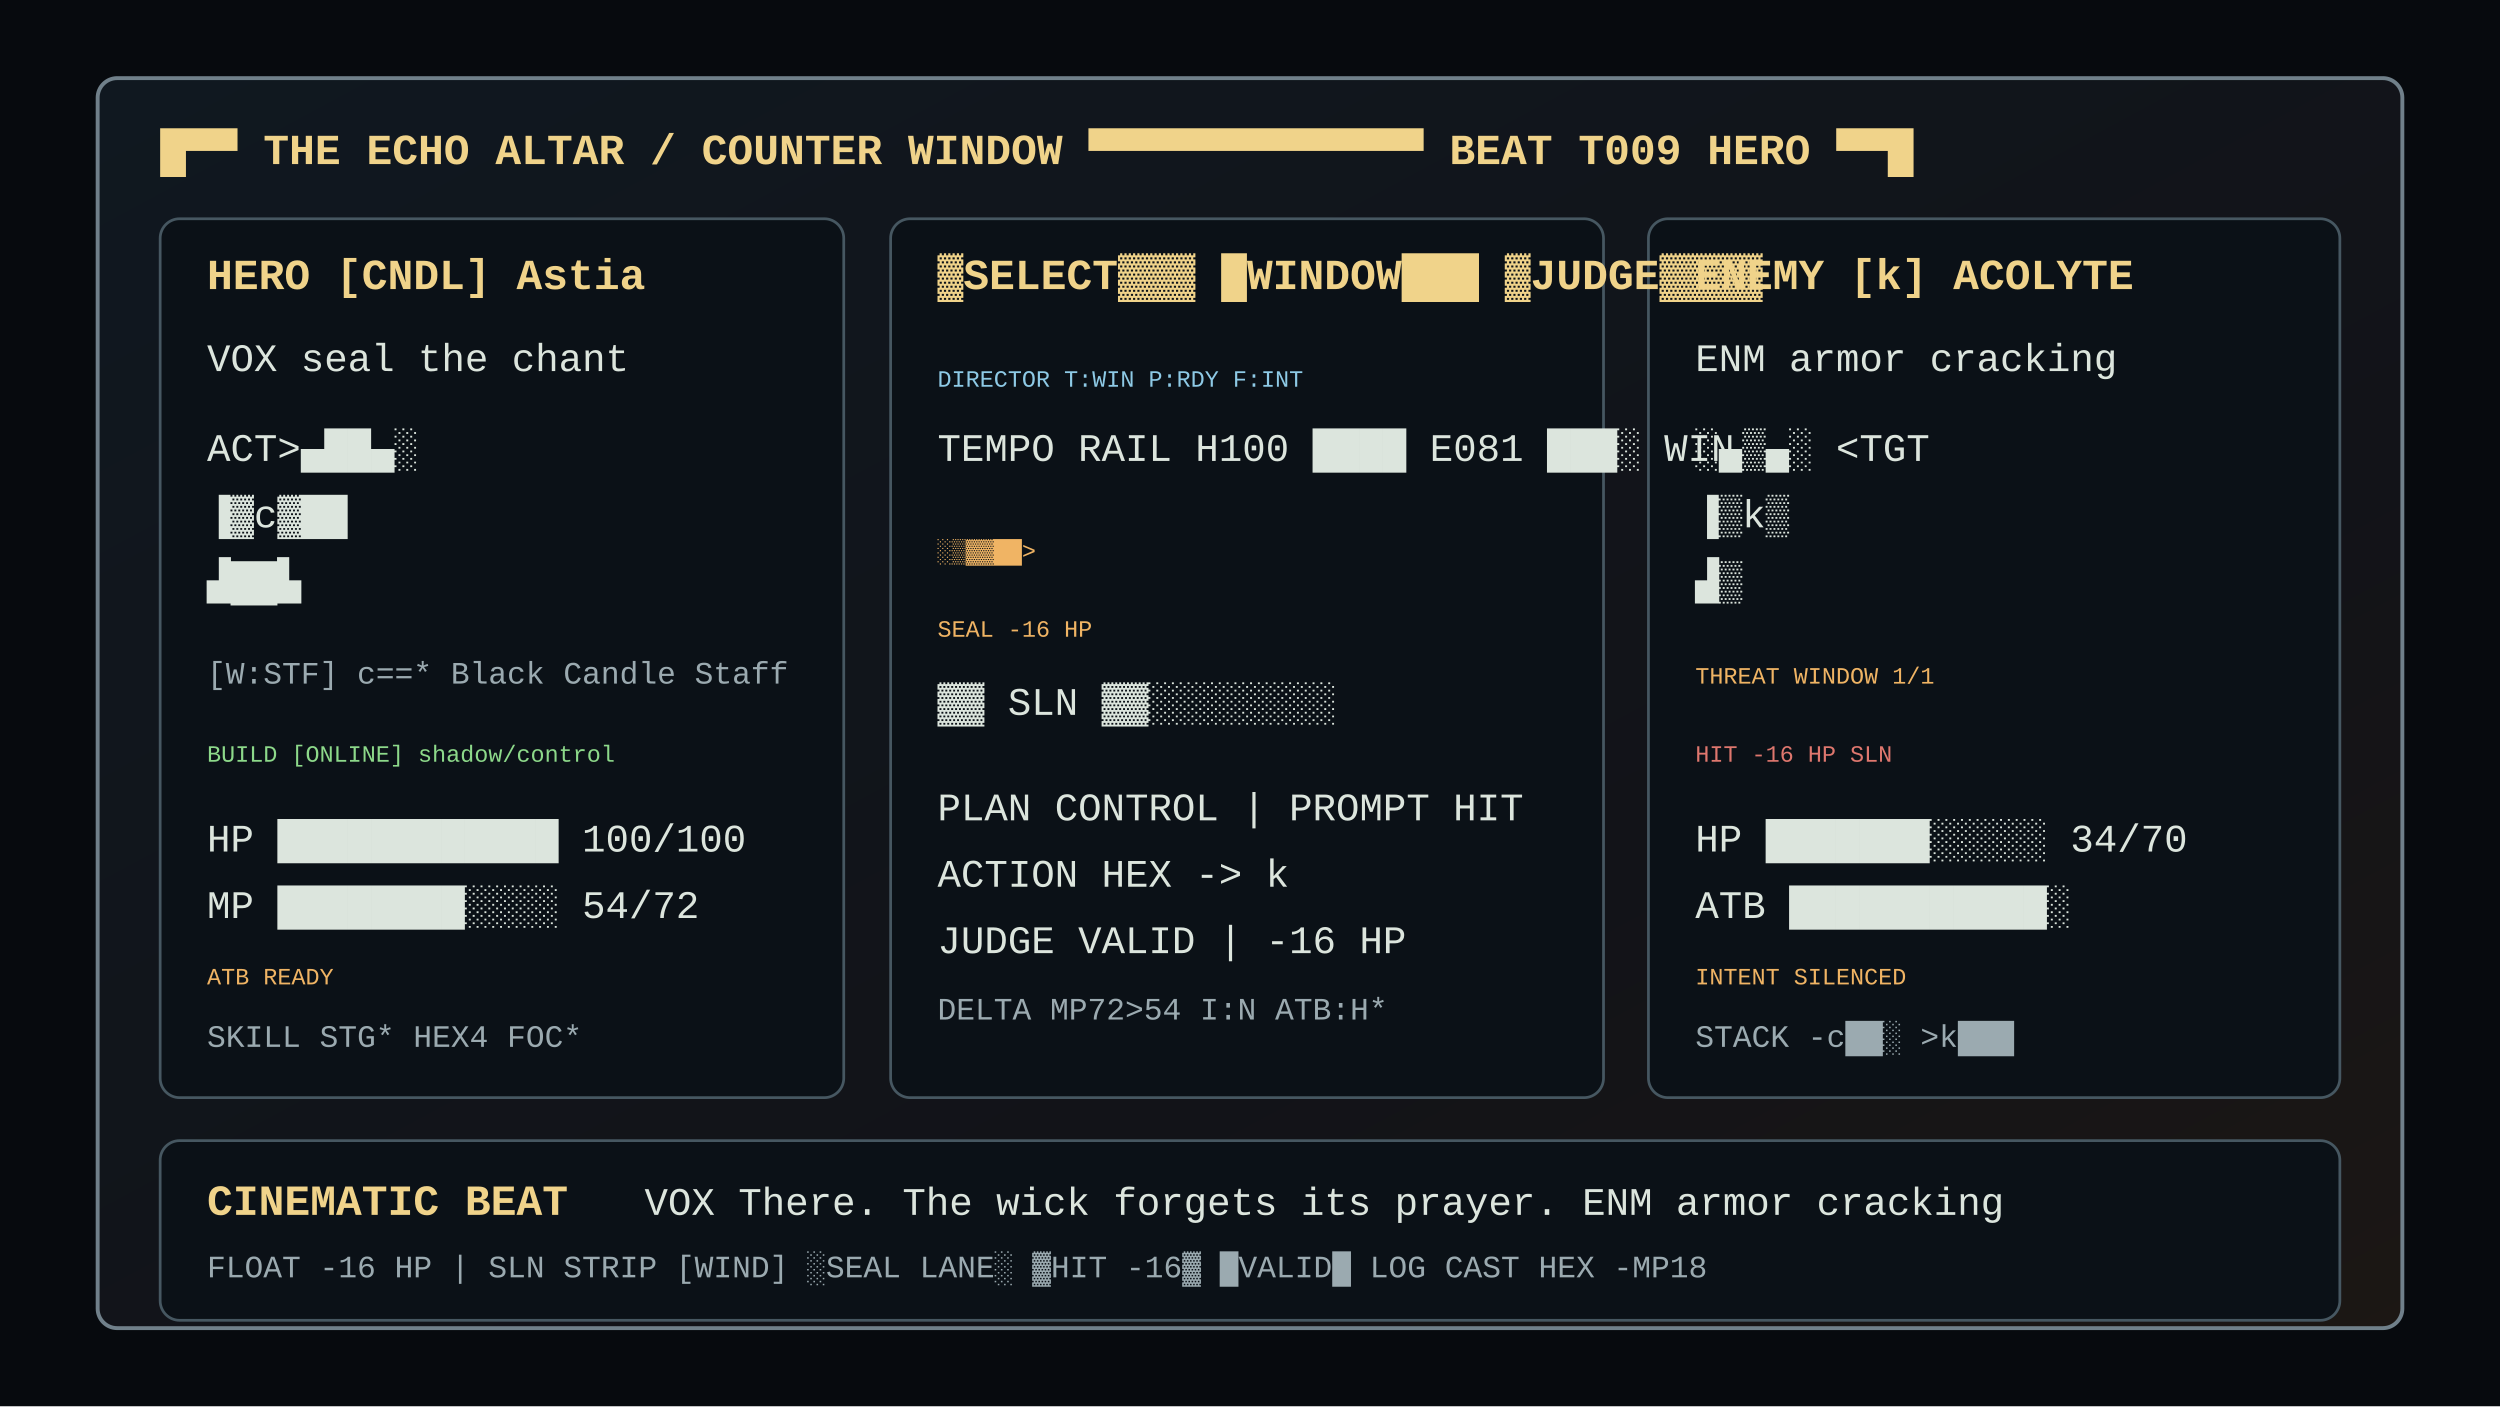
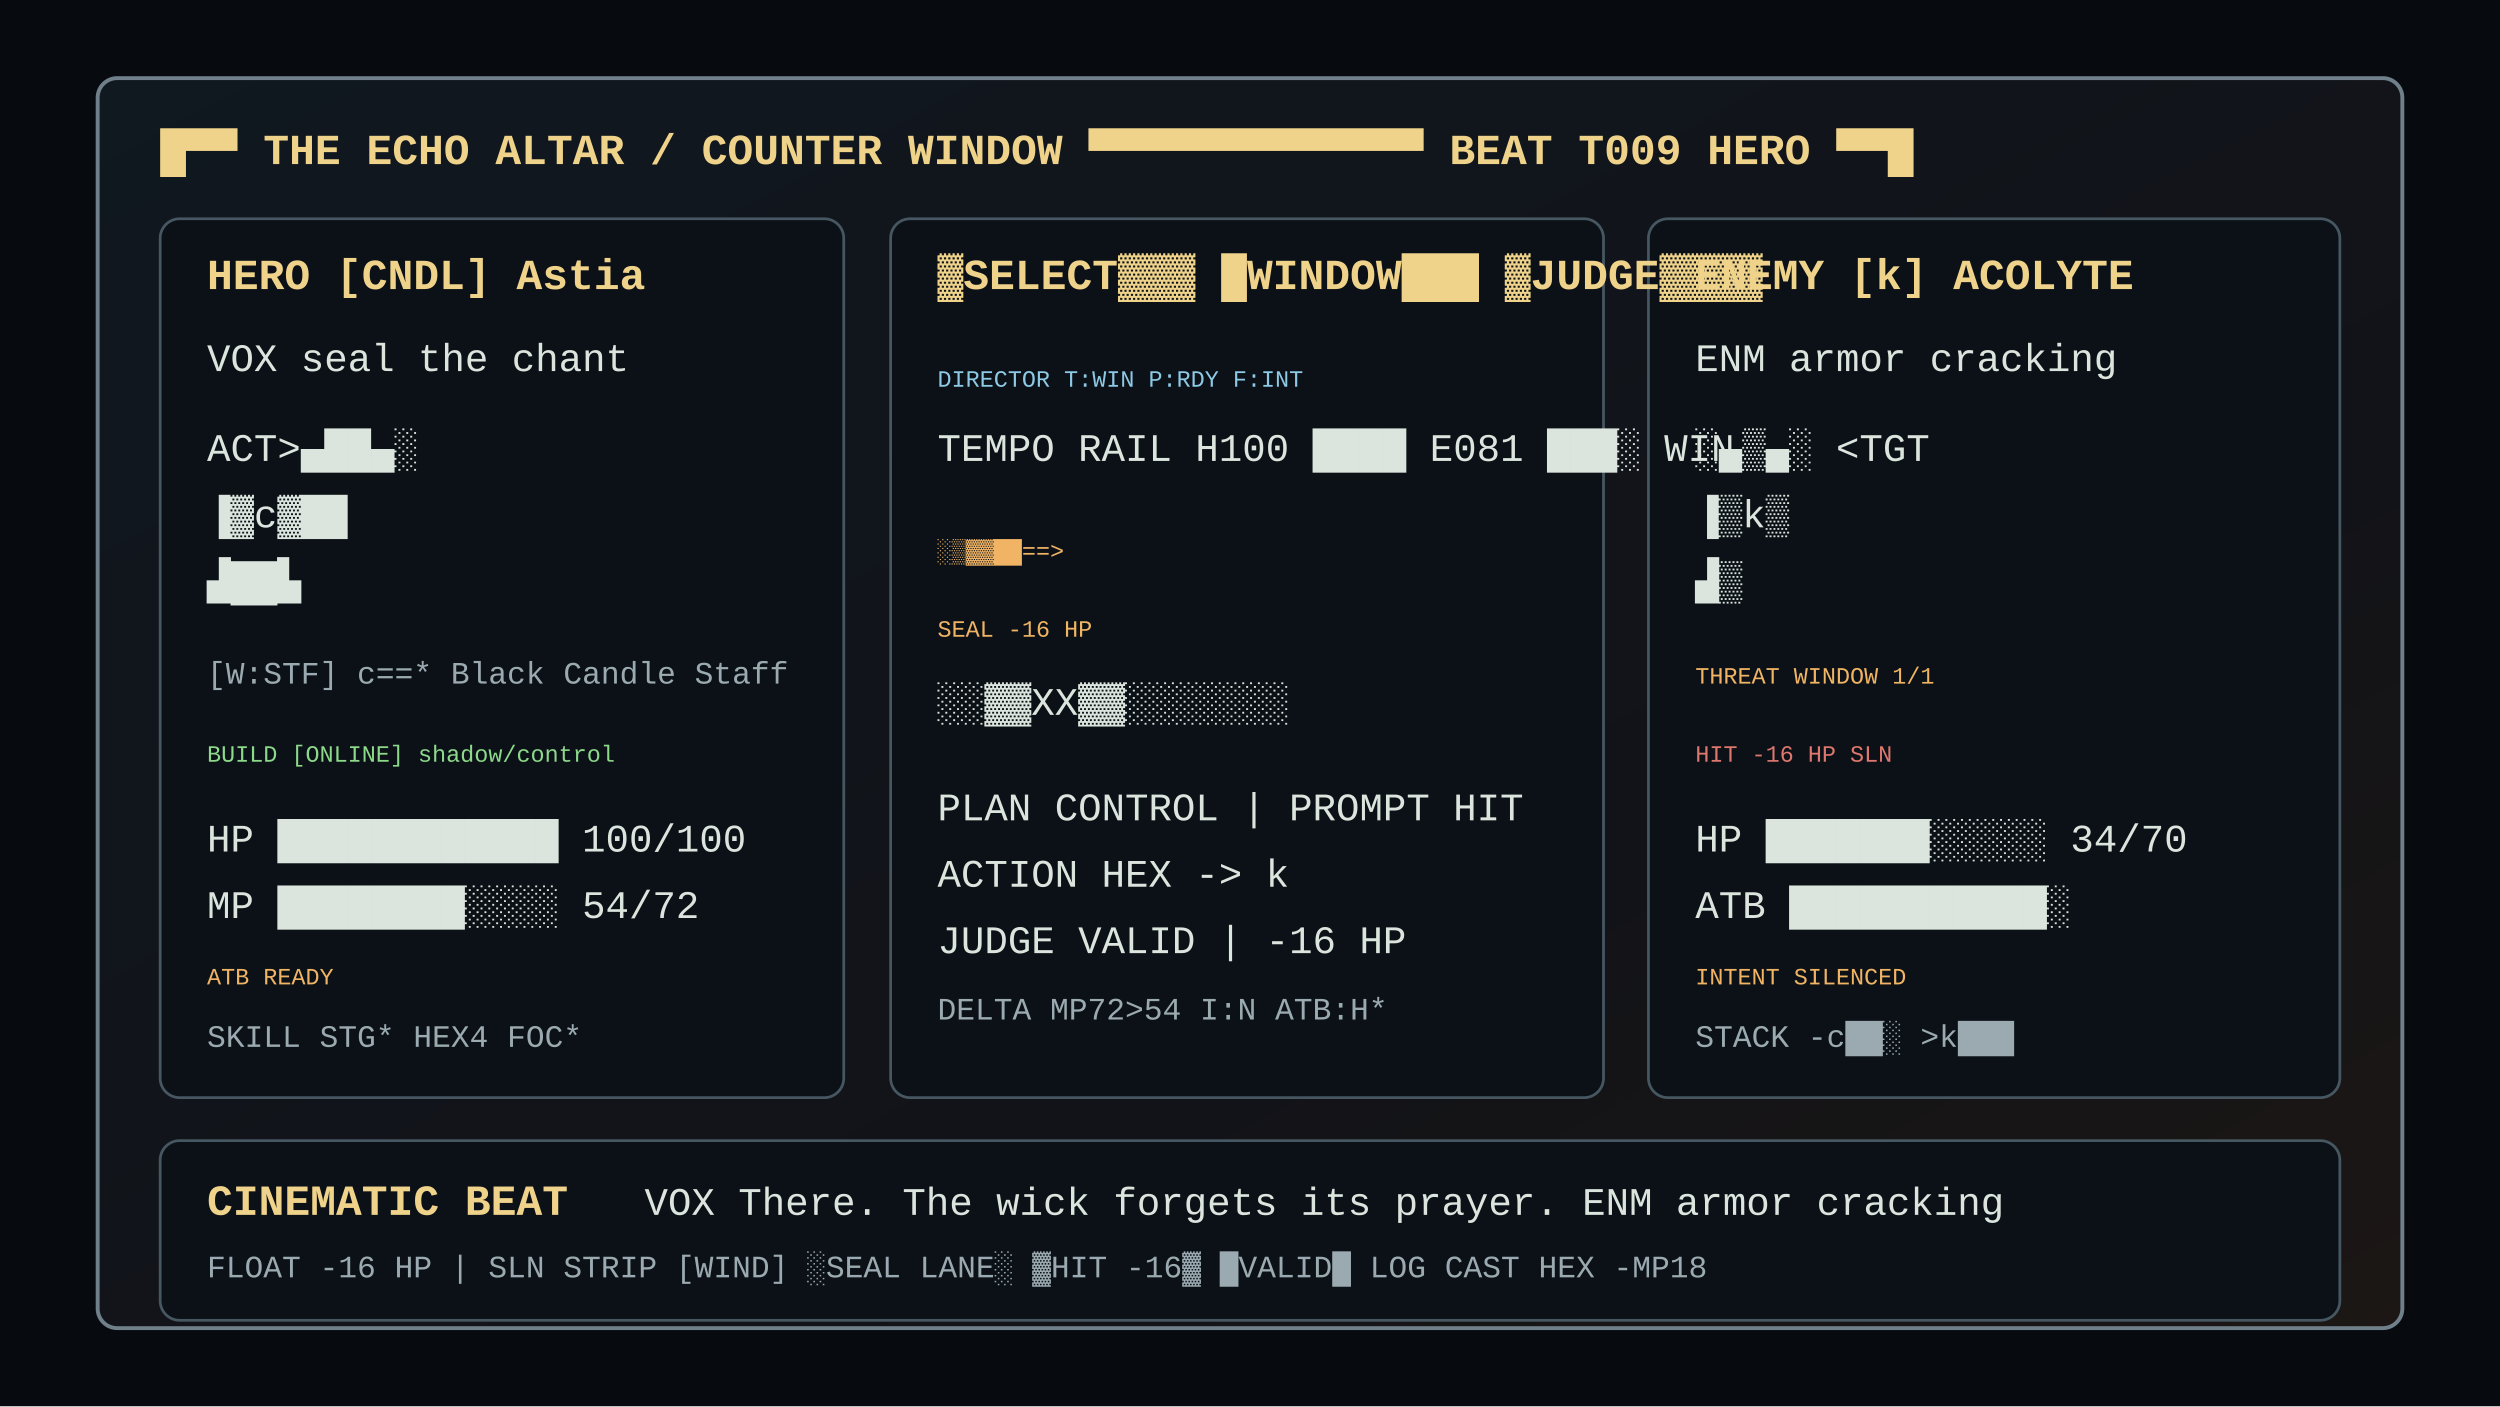
<svg xmlns="http://www.w3.org/2000/svg" width="1280" height="720" viewBox="0 0 1280 720" role="img" aria-labelledby="title desc">
  <defs>
    <linearGradient id="terminal" x1="0" x2="1" y1="0" y2="1">
      <stop offset="0" stop-color="#101820" />
      <stop offset="0.65" stop-color="#121318" />
      <stop offset="1" stop-color="#1c1714" />
    </linearGradient>
    <style>
      .mono { font-family: ui-monospace, SFMono-Regular, Menlo, Consolas, "Liberation Mono", monospace; }
      .top { font-size: 22px; fill: #f0d38a; font-weight: 700; }
      .text { font-size: 20px; fill: #dce5dd; }
      .small { font-size: 16px; fill: #9baab0; }
      .green { fill: #8dd98a; }
      .red { fill: #df776e; }
      .gold { fill: #f0b464; }
      .cyan { fill: #8ecae6; }
      .panel { fill: #0b1117; stroke: #465761; stroke-width: 1.4; rx: 10; }
      .stage { fill: url(#terminal); stroke: #70808a; stroke-width: 2; rx: 10; }
      .muted { fill: #65737a; }
    </style>
  </defs>
  <rect width="1280" height="720" fill="#070a0e" />
  <rect x="50" y="40" width="1180" height="640" class="stage" />
  <text x="82" y="84" class="mono top">█▀▀ THE ECHO ALTAR / COUNTER WINDOW ▀▀▀▀▀▀▀▀▀▀▀▀▀ BEAT T009 HERO ▀▀█</text>
  <rect x="82" y="112" width="350" height="450" class="panel" />
  <rect x="456" y="112" width="365" height="450" class="panel" />
  <rect x="844" y="112" width="354" height="450" class="panel" />
  <text x="106" y="148" class="mono top">HERO [CNDL] Astia</text>
  <text x="480" y="148" class="mono top">▓SELECT▓▓▓ █WINDOW███ ▓JUDGE▓▓▓▓</text>
  <text x="868" y="148" class="mono top">ENEMY [k] ACOLYTE</text>
  <text x="106" y="190" class="mono text">VOX seal the chant</text>
  <text x="106" y="236" class="mono text">ACT&gt;▄██▄░</text>
  <text x="106" y="270" class="mono text">   ▐▓c▓██</text>
  <text x="106" y="304" class="mono text">    ▟██▙</text>
  <text x="106" y="350" class="mono small">[W:STF] c==*  Black Candle Staff</text>
  <text x="106" y="390" class="mono green">BUILD [ONLINE] shadow/control</text>
  <text x="106" y="436" class="mono text">HP ████████████ 100/100</text>
  <text x="106" y="470" class="mono text">MP ████████░░░░ 54/72</text>
  <text x="106" y="504" class="mono gold">ATB READY</text>
  <text x="106" y="536" class="mono small">SKILL STG* HEX4 FOC*</text>
  <text x="480" y="198" class="mono cyan">DIRECTOR T:WIN P:RDY F:INT</text>
  <text x="480" y="236" class="mono text">TEMPO RAIL H100 ████ E081 ███░ WIN</text>
-   <text x="480" y="286" class="mono gold">          ░▒▓▓██&gt;</text>
+   <text x="480" y="286" class="mono gold">        ░▒▓▓██==&gt;</text>
  <text x="480" y="326" class="mono gold">        SEAL -16 HP</text>
-   <text x="480" y="366" class="mono text">        ▓▓ SLN ▓▓░░░░░░░░</text>
+   <text x="480" y="366" class="mono text">        ░░▓▓XX▓▓░░░░░░░</text>
  <text x="480" y="420" class="mono text">PLAN CONTROL | PROMPT HIT</text>
  <text x="480" y="454" class="mono text">ACTION HEX -&gt; k</text>
  <text x="480" y="488" class="mono text">JUDGE  VALID | -16 HP</text>
  <text x="480" y="522" class="mono small">DELTA MP72&gt;54 I:N ATB:H*</text>
  <text x="868" y="190" class="mono text">ENM armor cracking</text>
  <text x="868" y="236" class="mono text">     ░▄▒▄░       &lt;TGT</text>
  <text x="868" y="270" class="mono text">      ▐▒k▒</text>
  <text x="868" y="304" class="mono text">       ▟▒</text>
  <text x="868" y="350" class="mono gold">THREAT WINDOW 1/1</text>
  <text x="868" y="390" class="mono red">HIT -16 HP SLN</text>
  <text x="868" y="436" class="mono text">HP ███████░░░░░ 34/70</text>
  <text x="868" y="470" class="mono text">ATB ███████████░</text>
  <text x="868" y="504" class="mono gold">INTENT SILENCED</text>
  <text x="868" y="536" class="mono small">STACK -c██░ &gt;k███</text>
  <rect x="82" y="584" width="1116" height="92" class="panel" />
  <text x="106" y="622" class="mono top">CINEMATIC BEAT</text>
  <text x="330" y="622" class="mono text">VOX There. The wick forgets its prayer.  ENM armor cracking</text>
  <text x="106" y="654" class="mono small">FLOAT -16 HP | SLN   STRIP [WIND] ░SEAL LANE░ ▓HIT -16▓ █VALID█   LOG CAST HEX -MP18</text>
</svg>
